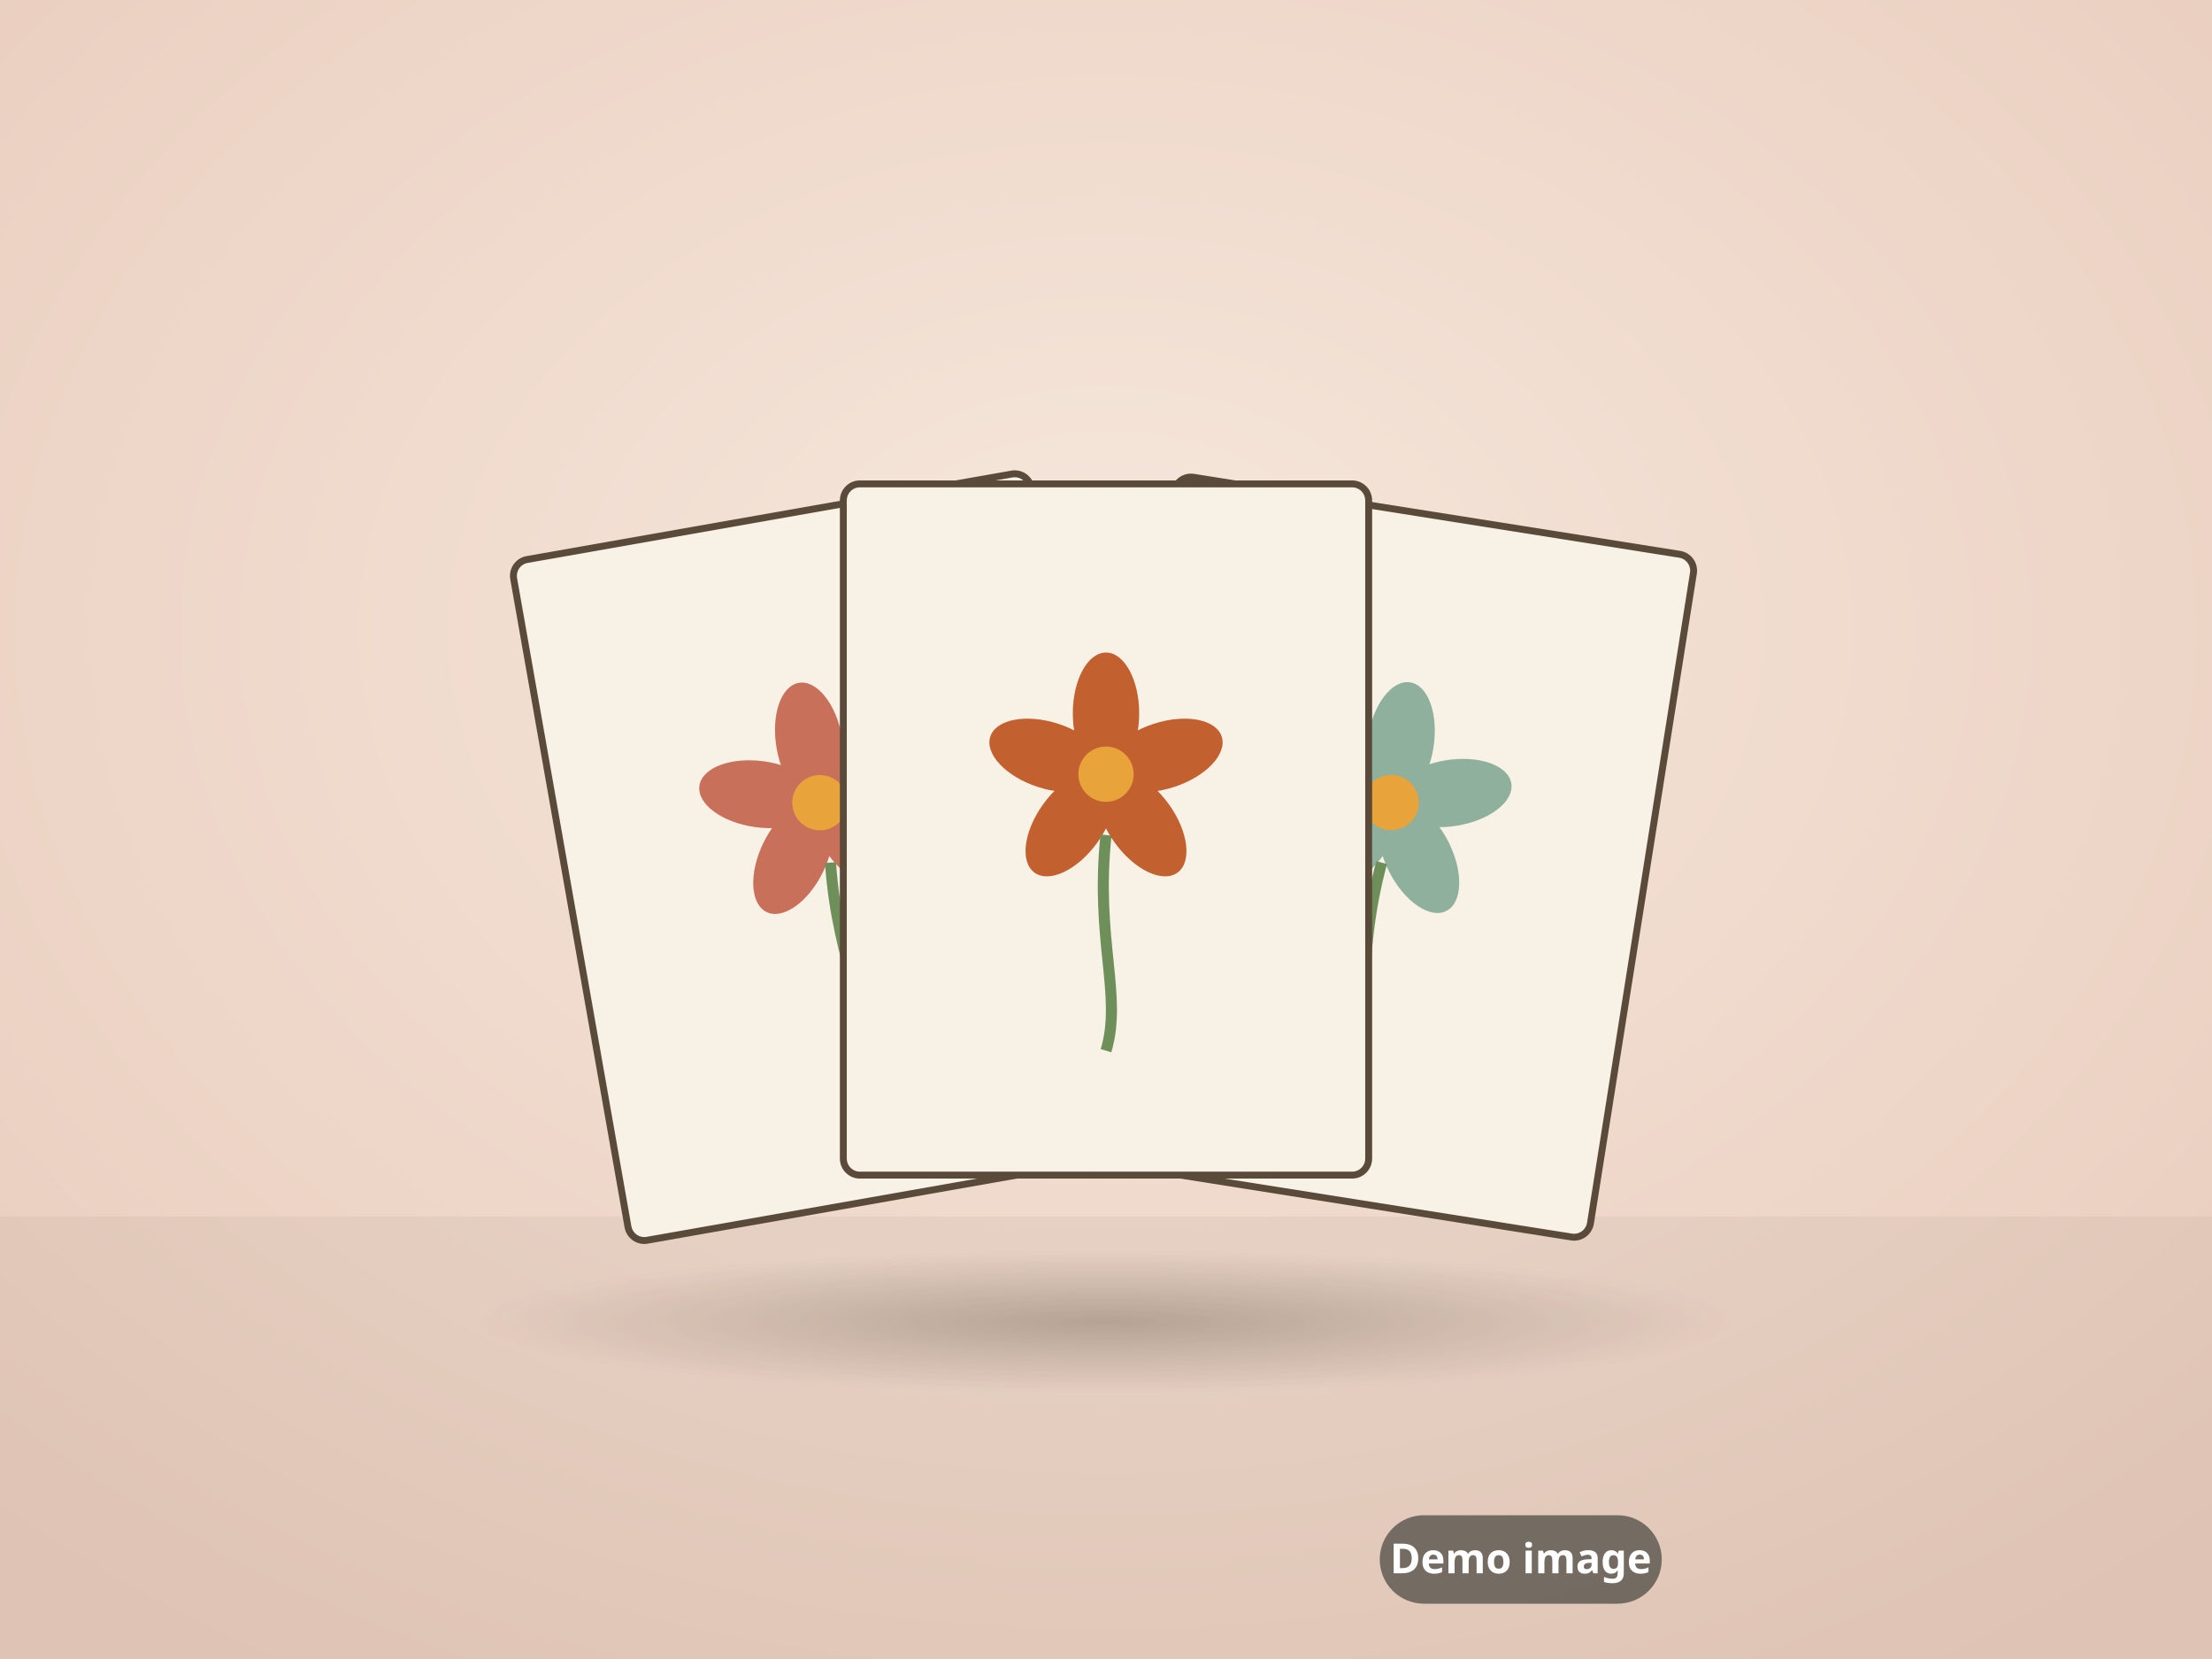
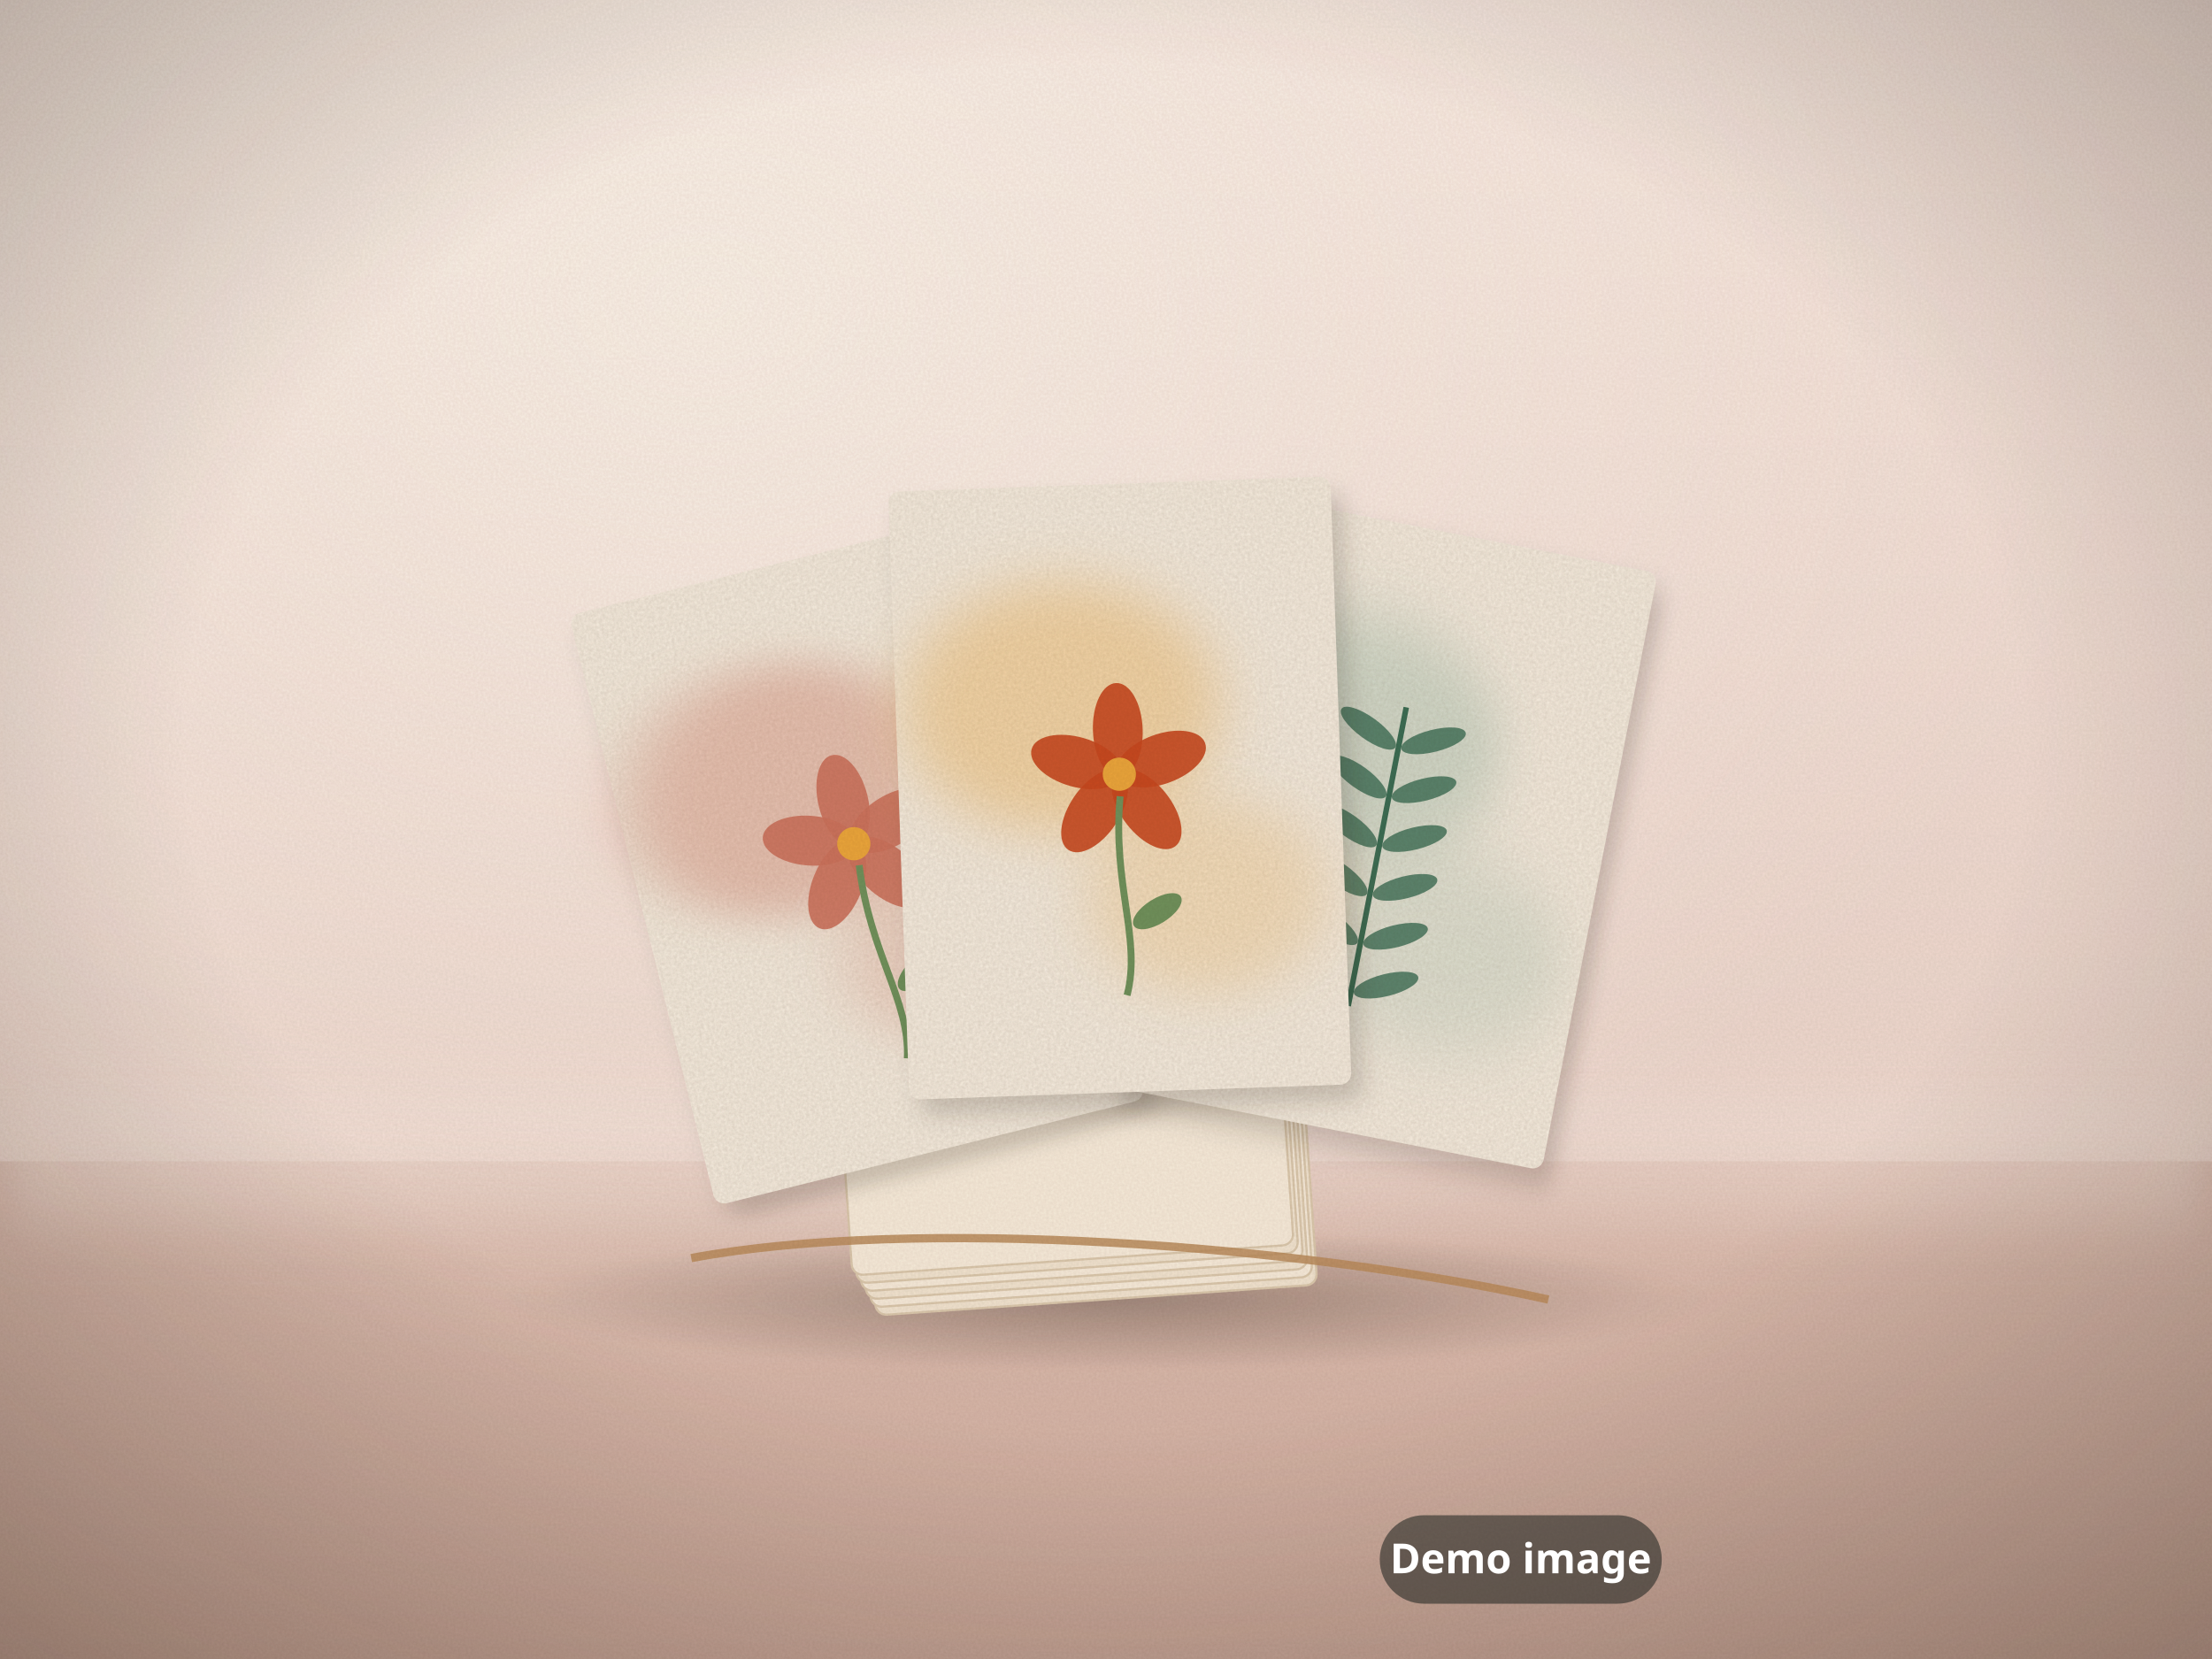
<svg xmlns="http://www.w3.org/2000/svg" viewBox="0 0 800 600" role="img" aria-label="Demo image: Plant-dyed notecards">
  <defs>
-     <radialGradient id="bg" cx="50%" cy="38%" r="75%">
-       <stop offset="0" stop-color="#f6e7dc" />
-       <stop offset="1" stop-color="#e8cbbb" />
+     <filter id="fiber" x="-5%" y="-5%" width="110%" height="110%">
+       <feTurbulence type="fractalNoise" baseFrequency="0.85" numOctaves="3" seed="4" result="n" />
+       <feColorMatrix in="n" type="matrix" values="0 0 0 0 0.35  0 0 0 0 0.25  0 0 0 0 0.15  0 0 0 0.28 0" result="t" />
+       <feComposite in="t" in2="SourceGraphic" operator="in" result="tm" />
+       <feMerge>
+         <feMergeNode in="SourceGraphic" />
+         <feMergeNode in="tm" />
+       </feMerge>
+     </filter>
+     <filter id="grain" x="0" y="0" width="100%" height="100%">
+       <feTurbulence type="fractalNoise" baseFrequency="1.1" numOctaves="2" seed="9" stitchTiles="stitch" />
+       <feColorMatrix type="matrix" values="0 0 0 0 0.2  0 0 0 0 0.15  0 0 0 0 0.1  0 0 0 0.55 0" />
+     </filter>
+     <filter id="blur10" x="-50%" y="-50%" width="200%" height="200%">
+       <feGaussianBlur stdDeviation="10" />
+     </filter>
+     <filter id="blur4" x="-50%" y="-50%" width="200%" height="200%">
+       <feGaussianBlur stdDeviation="4" />
+     </filter>
+     <filter id="blur2" x="-50%" y="-50%" width="200%" height="200%">
+       <feGaussianBlur stdDeviation="1.6" />
+     </filter>
+     <filter id="glow" x="-80%" y="-80%" width="260%" height="260%">
+       <feGaussianBlur stdDeviation="22" />
+     </filter>
+     <radialGradient id="key" cx="32%" cy="18%" r="65%">
+       <stop offset="0" stop-color="#fffaf0" stop-opacity="0.55" />
+       <stop offset="1" stop-color="#fffaf0" stop-opacity="0" />
    </radialGradient>
-     <radialGradient id="floor" cx="50%" cy="50%" r="50%">
-       <stop offset="0" stop-color="#3a2f24" stop-opacity="0.28" />
-       <stop offset="1" stop-color="#3a2f24" stop-opacity="0" />
+     <radialGradient id="vignette" cx="50%" cy="45%" r="75%">
+       <stop offset="0.55" stop-color="#20160c" stop-opacity="0" />
+       <stop offset="1" stop-color="#20160c" stop-opacity="0.32" />
    </radialGradient>
-     <linearGradient id="sheen" x1="0" y1="0" x2="1" y2="1">
-       <stop offset="0" stop-color="#ffffff" stop-opacity="0.35" />
-       <stop offset="0.5" stop-color="#ffffff" stop-opacity="0" />
+     <radialGradient id="contact" cx="50%" cy="50%" r="50%">
+       <stop offset="0" stop-color="#20160c" stop-opacity="0.5" />
+       <stop offset="1" stop-color="#20160c" stop-opacity="0" />
+     </radialGradient>
+     <linearGradient id="sheenV" x1="0" y1="0" x2="1" y2="0">
+       <stop offset="0" stop-color="#000" stop-opacity="0.22" />
+       <stop offset="0.35" stop-color="#fff" stop-opacity="0.18" />
+       <stop offset="0.6" stop-color="#fff" stop-opacity="0" />
+       <stop offset="1" stop-color="#000" stop-opacity="0.28" />
+     </linearGradient>
+     <pattern id="woodgrain" width="240" height="26" patternUnits="userSpaceOnUse">
+       <path d="M0 5 C 60 2, 120 9, 240 5 M0 13 C 80 16, 150 9, 240 13 M0 21 C 50 19, 170 25, 240 21" fill="none" stroke="#7d5a30" stroke-opacity="0.35" stroke-width="1.2" />
+       <path d="M30 9 C 60 7, 90 11, 120 9" fill="none" stroke="#fff" stroke-opacity="0.12" stroke-width="2" />
+     </pattern>
+     <pattern id="weave" width="48" height="24" patternUnits="userSpaceOnUse">
+       <rect width="48" height="24" fill="#3c6b52" />
+       <rect x="0" y="2" width="24" height="8" rx="2" fill="#f7f1e6" />
+       <rect x="24" y="14" width="24" height="8" rx="2" fill="#d9823b" />
+       <rect x="24" y="2" width="24" height="8" rx="2" fill="#1f3a2b" />
+       <rect x="0" y="14" width="24" height="8" rx="2" fill="#c4471e" />
+       <path d="M0 6 H48 M0 18 H48" stroke="#000" stroke-opacity="0.12" />
+     </pattern>
+     <pattern id="stripes" width="14" height="14" patternUnits="userSpaceOnUse" patternTransform="rotate(35)">
+       <rect width="14" height="14" fill="#f7f1e6" />
+       <rect width="6" height="14" fill="#c4471e" />
+     </pattern>
+     <pattern id="dots" width="16" height="16" patternUnits="userSpaceOnUse">
+       <rect width="16" height="16" fill="#3c6b52" />
+       <circle cx="8" cy="8" r="3" fill="#f7f1e6" />
+     </pattern>
+     <pattern id="check" width="20" height="20" patternUnits="userSpaceOnUse">
+       <rect width="20" height="20" fill="#e8a33a" />
+       <rect width="10" height="10" fill="#d9823b" />
+       <rect x="10" y="10" width="10" height="10" fill="#d9823b" />
+     </pattern>
+     <pattern id="ikat" width="24" height="24" patternUnits="userSpaceOnUse">
+       <rect width="24" height="24" fill="#8fb09c" />
+       <path d="M12 3 L20 12 L12 21 L4 12 Z" fill="none" stroke="#1f3a2b" stroke-width="2" />
+     </pattern>
+     <pattern id="flecks" width="60" height="60" patternUnits="userSpaceOnUse">
+       <rect width="60" height="60" fill="#ecdcc0" />
+       <ellipse cx="10" cy="12" rx="4" ry="2" fill="#c9705a" transform="rotate(30 10 12)" />
+       <ellipse cx="40" cy="8" rx="3" ry="1.6" fill="#e8a33a" transform="rotate(-20 40 8)" />
+       <ellipse cx="28" cy="34" rx="4" ry="2" fill="#c4471e" fill-opacity="0.8" transform="rotate(70 28 34)" />
+       <ellipse cx="50" cy="44" rx="3" ry="1.5" fill="#6f8f5a" transform="rotate(10 50 44)" />
+       <ellipse cx="12" cy="50" rx="3.5" ry="1.6" fill="#c9705a" fill-opacity="0.7" transform="rotate(-40 12 50)" />
+     </pattern>
+     <linearGradient id="wall" x1="0" y1="0" x2="0" y2="1">
+       <stop offset="0" stop-color="#f5e4dc" />
+       <stop offset="1" stop-color="#e8cfc4" />
+     </linearGradient>
+     <linearGradient id="floor" x1="0" y1="0" x2="0" y2="1">
+       <stop offset="0" stop-color="#dcbdb0" />
+       <stop offset="1" stop-color="#cfac9e" />
    </linearGradient>
  </defs>
-   <rect width="800" height="600" fill="url(#bg)" />
-   <rect y="440" width="800" height="160" fill="#000000" fill-opacity="0.04" />
-   <ellipse cx="400" cy="478" rx="230" ry="26" fill="url(#floor)" />
-   <g transform="translate(300 310) rotate(-10)">
-     <rect x="-95" y="-125" width="190" height="250" rx="6" fill="#f7f1e6" stroke="#5a4a3a" stroke-width="2.5" />
-     <g transform="translate(0 -20)">
-       <ellipse cx="0" cy="-22" rx="12" ry="22" fill="#c9705a" transform="rotate(0)" />
-       <ellipse cx="0" cy="-22" rx="12" ry="22" fill="#c9705a" transform="rotate(72)" />
-       <ellipse cx="0" cy="-22" rx="12" ry="22" fill="#c9705a" transform="rotate(144)" />
-       <ellipse cx="0" cy="-22" rx="12" ry="22" fill="#c9705a" transform="rotate(216)" />
-       <ellipse cx="0" cy="-22" rx="12" ry="22" fill="#c9705a" transform="rotate(288)" />
-       <circle r="10" fill="#e8a33a" />
-       <path d="M0 22 C -4 60, 6 80, 0 100" stroke="#6f8f5a" stroke-width="4" fill="none" />
+   <rect width="800" height="600" fill="url(#wall)" />
+   <rect y="420" width="800" height="180" fill="url(#floor)" />
+   <rect y="396" width="800" height="48" fill="url(#wall)" opacity="0.6" filter="url(#blur10)" />
+   <rect width="800" height="600" fill="url(#key)" />
+   <ellipse cx="400" cy="470" rx="220" ry="26" fill="url(#contact)" opacity="0.6" />
+   <g transform="rotate(-4 380 340)">
+     <rect x="307.5" y="251" width="160" height="220" rx="4" fill="#efe1cd" stroke="#d9c6ab" stroke-width="0.8" />
+     <rect x="306" y="248" width="160" height="220" rx="4" fill="#f4e8d7" stroke="#d9c6ab" stroke-width="0.8" />
+     <rect x="304.5" y="245" width="160" height="220" rx="4" fill="#efe1cd" stroke="#d9c6ab" stroke-width="0.8" />
+     <rect x="303" y="242" width="160" height="220" rx="4" fill="#f4e8d7" stroke="#d9c6ab" stroke-width="0.8" />
+     <rect x="301.5" y="239" width="160" height="220" rx="4" fill="#efe1cd" stroke="#d9c6ab" stroke-width="0.8" />
+     <rect x="300" y="236" width="160" height="220" rx="4" fill="#f4e8d7" stroke="#d9c6ab" stroke-width="0.8" />
+   </g>
+   <g transform="rotate(-14 310 310)">
+     <rect x="234" y="206" width="160" height="220" rx="4" fill="#20160c" opacity="0.18" filter="url(#blur4)" />
+     <g filter="url(#fiber)">
+       <rect x="230" y="200" width="160" height="220" rx="4" fill="#f8efe2" />
    </g>
+     <ellipse cx="290" cy="280" rx="58" ry="46" fill="#c9705a" opacity="0.35" filter="url(#blur10)" />
+     <ellipse cx="340" cy="350" rx="44" ry="36" fill="#c9705a" opacity="0.22" filter="url(#blur10)" />
+     <ellipse cx="310" cy="289" rx="9" ry="17" fill="#c9705a" opacity="0.9" transform="rotate(0 310 305)" />
+     <ellipse cx="310" cy="289" rx="9" ry="17" fill="#c9705a" opacity="0.9" transform="rotate(72 310 305)" />
+     <ellipse cx="310" cy="289" rx="9" ry="17" fill="#c9705a" opacity="0.9" transform="rotate(144 310 305)" />
+     <ellipse cx="310" cy="289" rx="9" ry="17" fill="#c9705a" opacity="0.9" transform="rotate(216 310 305)" />
+     <ellipse cx="310" cy="289" rx="9" ry="17" fill="#c9705a" opacity="0.9" transform="rotate(288 310 305)" />
+     <circle cx="310" cy="305" r="6" fill="#e8a33a" />
+     <path d="M 310 313 C 306 345, 316 365, 310 385" stroke="#6f8f5a" stroke-width="2.5" fill="none" />
+     <ellipse cx="322" cy="355" rx="10" ry="4.5" fill="#6f8f5a" transform="rotate(-30 322 355)" />
  </g>
-   <g transform="translate(500 310) rotate(9)">
-     <rect x="-95" y="-125" width="190" height="250" rx="6" fill="#f7f1e6" stroke="#5a4a3a" stroke-width="2.5" />
-     <g transform="translate(0 -20)">
-       <ellipse cx="0" cy="-22" rx="12" ry="22" fill="#8fb09c" transform="rotate(0)" />
-       <ellipse cx="0" cy="-22" rx="12" ry="22" fill="#8fb09c" transform="rotate(72)" />
-       <ellipse cx="0" cy="-22" rx="12" ry="22" fill="#8fb09c" transform="rotate(144)" />
-       <ellipse cx="0" cy="-22" rx="12" ry="22" fill="#8fb09c" transform="rotate(216)" />
-       <ellipse cx="0" cy="-22" rx="12" ry="22" fill="#8fb09c" transform="rotate(288)" />
-       <circle r="10" fill="#e8a33a" />
-       <path d="M0 22 C -4 60, 6 80, 0 100" stroke="#6f8f5a" stroke-width="4" fill="none" />
+   <g transform="rotate(11 500 300)">
+     <rect x="424" y="196" width="160" height="220" rx="4" fill="#20160c" opacity="0.18" filter="url(#blur4)" />
+     <g filter="url(#fiber)">
+       <rect x="420" y="190" width="160" height="220" rx="4" fill="#f8efe2" />
    </g>
+     <ellipse cx="480" cy="270" rx="58" ry="46" fill="#8fb09c" opacity="0.35" filter="url(#blur10)" />
+     <ellipse cx="530" cy="340" rx="44" ry="36" fill="#8fb09c" opacity="0.22" filter="url(#blur10)" />
+     <path d="M 500 255 L 500 365" stroke="#3c6b52" stroke-width="2" />
+     <ellipse cx="488" cy="265" rx="12" ry="4" fill="#3c6b52" opacity="0.8" transform="rotate(25 488 265)" />
+     <ellipse cx="512" cy="265" rx="12" ry="4" fill="#3c6b52" opacity="0.8" transform="rotate(-25 512 265)" />
+     <ellipse cx="488" cy="283" rx="12" ry="4" fill="#3c6b52" opacity="0.8" transform="rotate(25 488 283)" />
+     <ellipse cx="512" cy="283" rx="12" ry="4" fill="#3c6b52" opacity="0.8" transform="rotate(-25 512 283)" />
+     <ellipse cx="488" cy="301" rx="12" ry="4" fill="#3c6b52" opacity="0.8" transform="rotate(25 488 301)" />
+     <ellipse cx="512" cy="301" rx="12" ry="4" fill="#3c6b52" opacity="0.8" transform="rotate(-25 512 301)" />
+     <ellipse cx="488" cy="319" rx="12" ry="4" fill="#3c6b52" opacity="0.8" transform="rotate(25 488 319)" />
+     <ellipse cx="512" cy="319" rx="12" ry="4" fill="#3c6b52" opacity="0.8" transform="rotate(-25 512 319)" />
+     <ellipse cx="488" cy="337" rx="12" ry="4" fill="#3c6b52" opacity="0.8" transform="rotate(25 488 337)" />
+     <ellipse cx="512" cy="337" rx="12" ry="4" fill="#3c6b52" opacity="0.8" transform="rotate(-25 512 337)" />
+     <ellipse cx="488" cy="355" rx="12" ry="4" fill="#3c6b52" opacity="0.8" transform="rotate(25 488 355)" />
+     <ellipse cx="512" cy="355" rx="12" ry="4" fill="#3c6b52" opacity="0.8" transform="rotate(-25 512 355)" />
  </g>
-   <g transform="translate(400 300) rotate(0)">
-     <rect x="-95" y="-125" width="190" height="250" rx="6" fill="#f7f1e6" stroke="#5a4a3a" stroke-width="2.5" />
-     <g transform="translate(0 -20)">
-       <ellipse cx="0" cy="-22" rx="12" ry="22" fill="#c2602f" transform="rotate(0)" />
-       <ellipse cx="0" cy="-22" rx="12" ry="22" fill="#c2602f" transform="rotate(72)" />
-       <ellipse cx="0" cy="-22" rx="12" ry="22" fill="#c2602f" transform="rotate(144)" />
-       <ellipse cx="0" cy="-22" rx="12" ry="22" fill="#c2602f" transform="rotate(216)" />
-       <ellipse cx="0" cy="-22" rx="12" ry="22" fill="#c2602f" transform="rotate(288)" />
-       <circle r="10" fill="#e8a33a" />
-       <path d="M0 22 C -4 60, 6 80, 0 100" stroke="#6f8f5a" stroke-width="4" fill="none" />
+   <g transform="rotate(-2 405 285)">
+     <rect x="329" y="181" width="160" height="220" rx="4" fill="#20160c" opacity="0.18" filter="url(#blur4)" />
+     <g filter="url(#fiber)">
+       <rect x="325" y="175" width="160" height="220" rx="4" fill="#f8efe2" />
    </g>
+     <ellipse cx="385" cy="255" rx="58" ry="46" fill="#e8a33a" opacity="0.35" filter="url(#blur10)" />
+     <ellipse cx="435" cy="325" rx="44" ry="36" fill="#e8a33a" opacity="0.22" filter="url(#blur10)" />
+     <ellipse cx="405" cy="264" rx="9" ry="17" fill="#c4471e" opacity="0.9" transform="rotate(0 405 280)" />
+     <ellipse cx="405" cy="264" rx="9" ry="17" fill="#c4471e" opacity="0.9" transform="rotate(72 405 280)" />
+     <ellipse cx="405" cy="264" rx="9" ry="17" fill="#c4471e" opacity="0.9" transform="rotate(144 405 280)" />
+     <ellipse cx="405" cy="264" rx="9" ry="17" fill="#c4471e" opacity="0.9" transform="rotate(216 405 280)" />
+     <ellipse cx="405" cy="264" rx="9" ry="17" fill="#c4471e" opacity="0.9" transform="rotate(288 405 280)" />
+     <circle cx="405" cy="280" r="6" fill="#e8a33a" />
+     <path d="M 405 288 C 401 320, 411 340, 405 360" stroke="#6f8f5a" stroke-width="2.5" fill="none" />
+     <ellipse cx="417" cy="330" rx="10" ry="4.5" fill="#6f8f5a" transform="rotate(-30 417 330)" />
  </g>
+   <path d="M 250 455 C 330 440, 470 450, 560 470" stroke="#b98a5a" stroke-width="3" fill="none" opacity="0.85" />
+   <rect width="800" height="600" fill="url(#vignette)" />
+   <rect width="800" height="600" filter="url(#grain)" opacity="0.22" style="mix-blend-mode:multiply" />
  <g font-family="'DM Sans', system-ui, sans-serif">
    <rect x="499" y="548" width="102" height="32" rx="16" fill="#1b1f1c" fill-opacity="0.55" />
    <text x="550" y="569" text-anchor="middle" font-size="15" font-weight="600" fill="#ffffff">Demo image</text>
  </g>
</svg>
